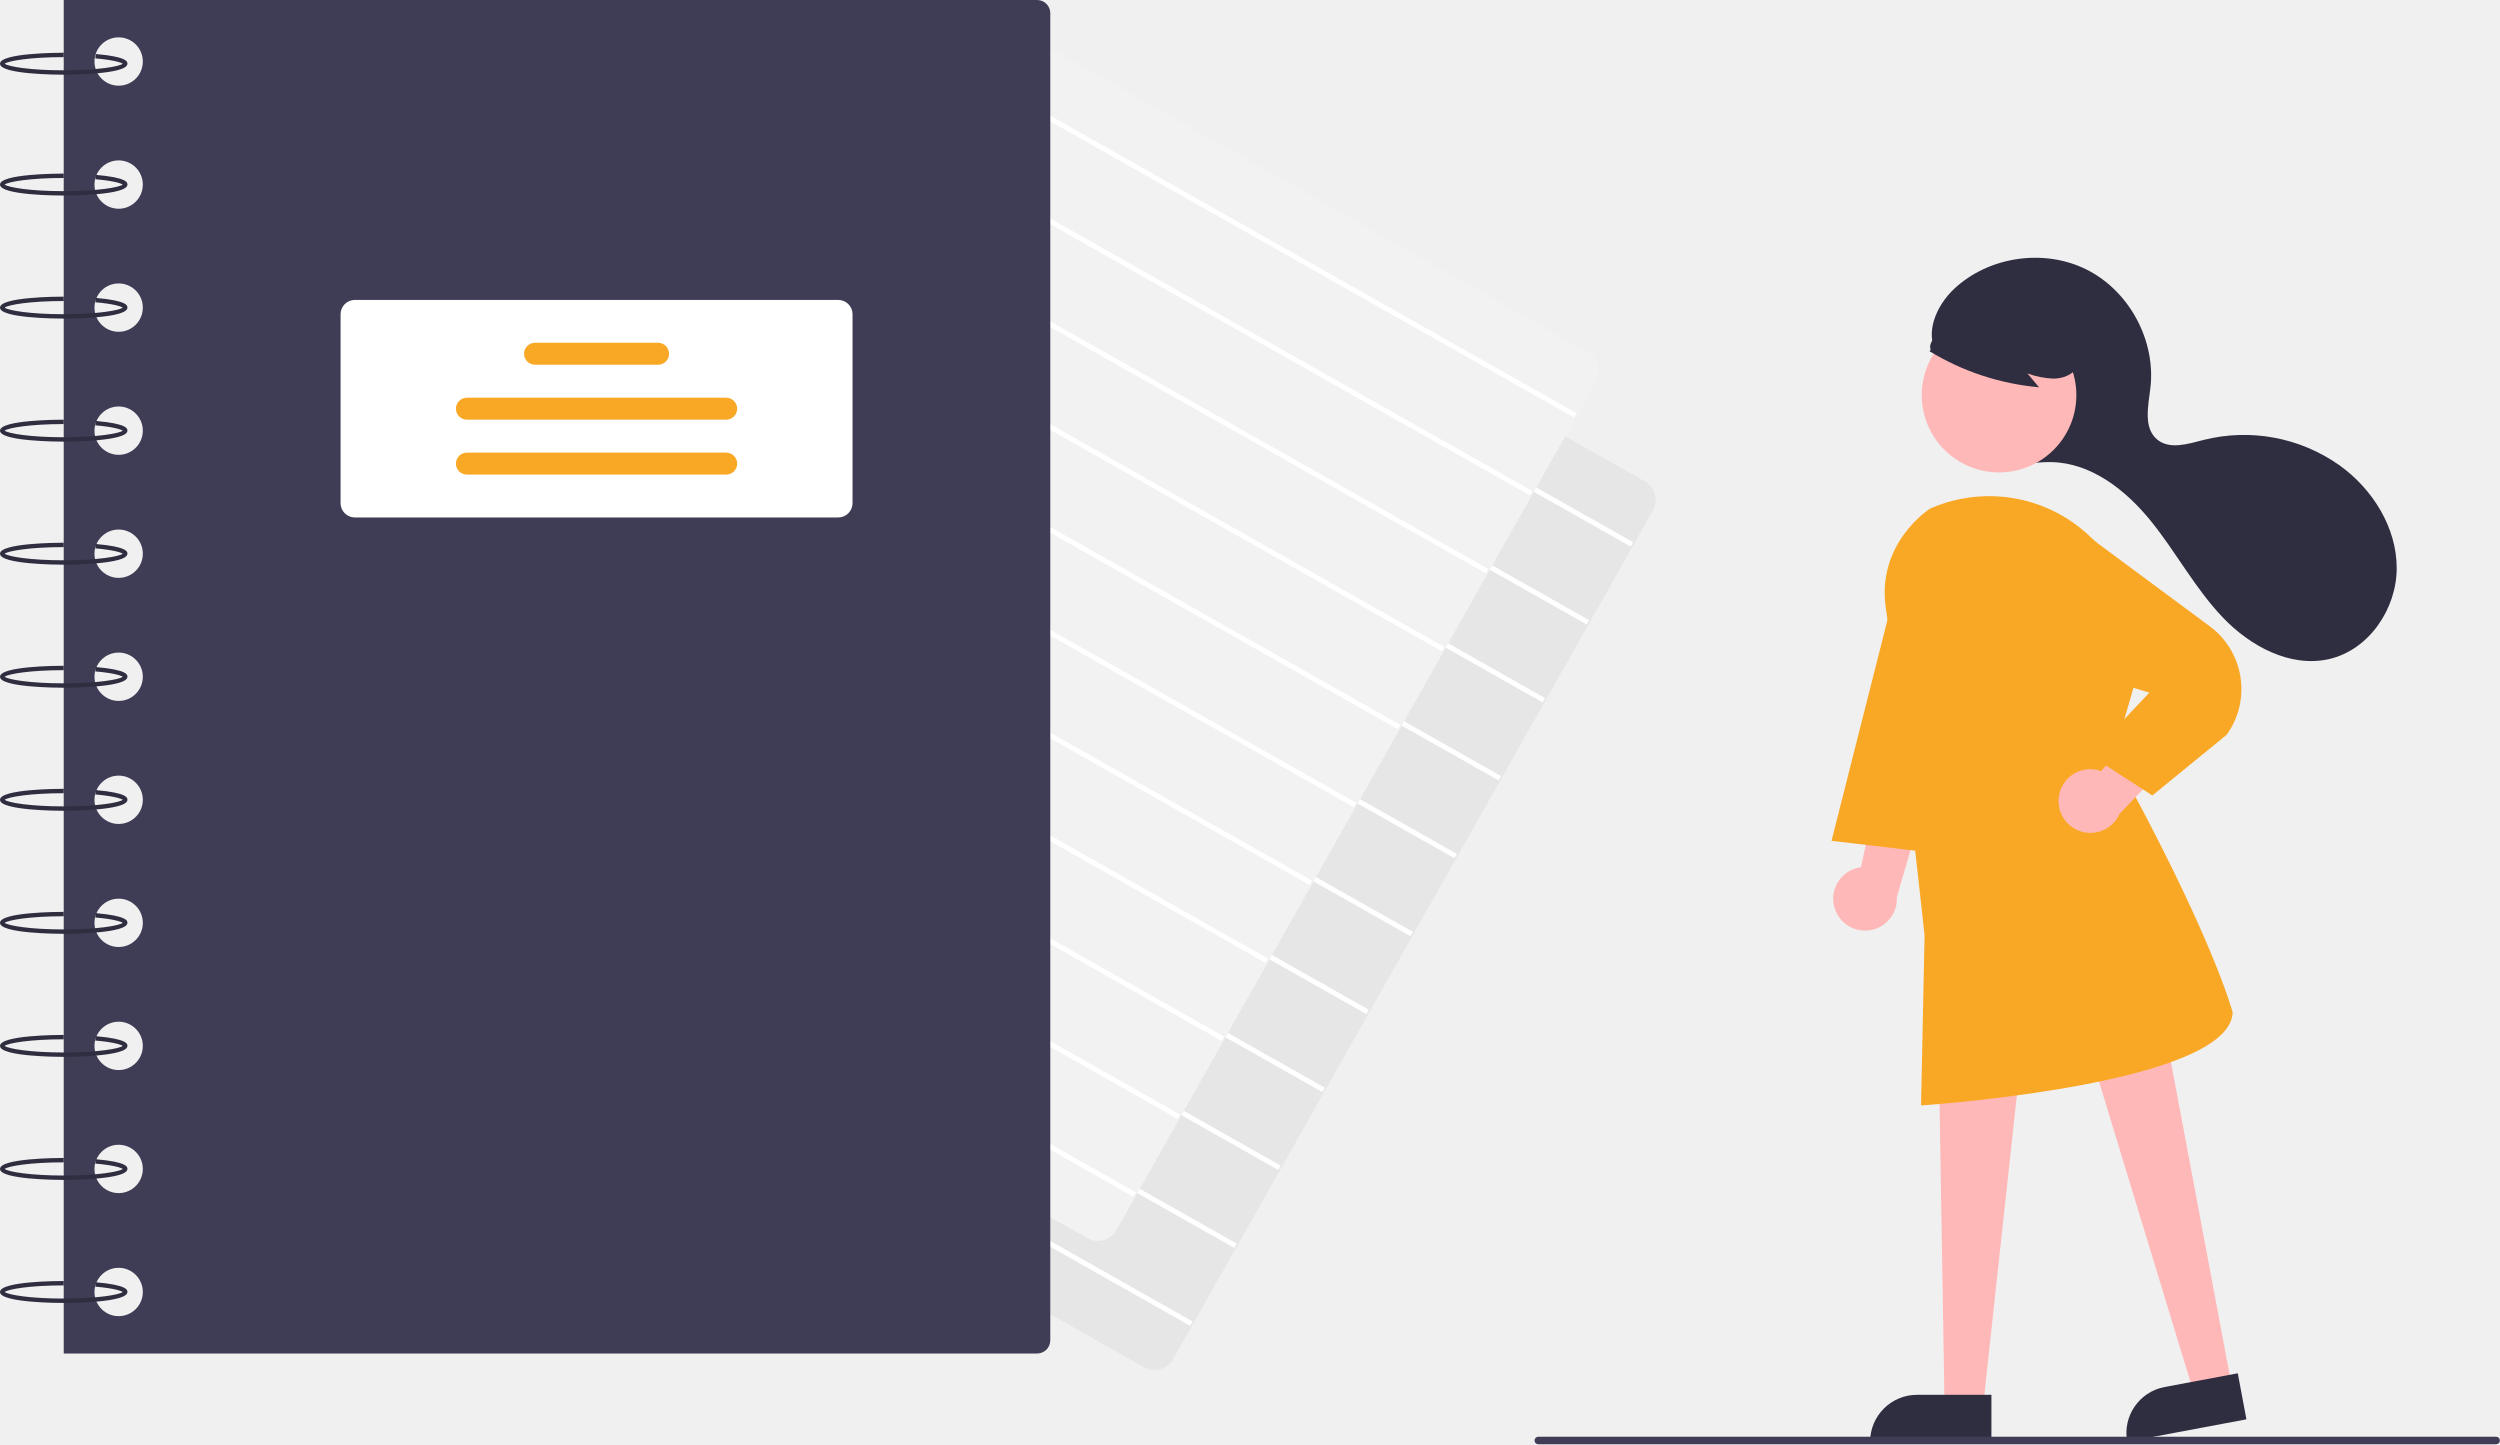
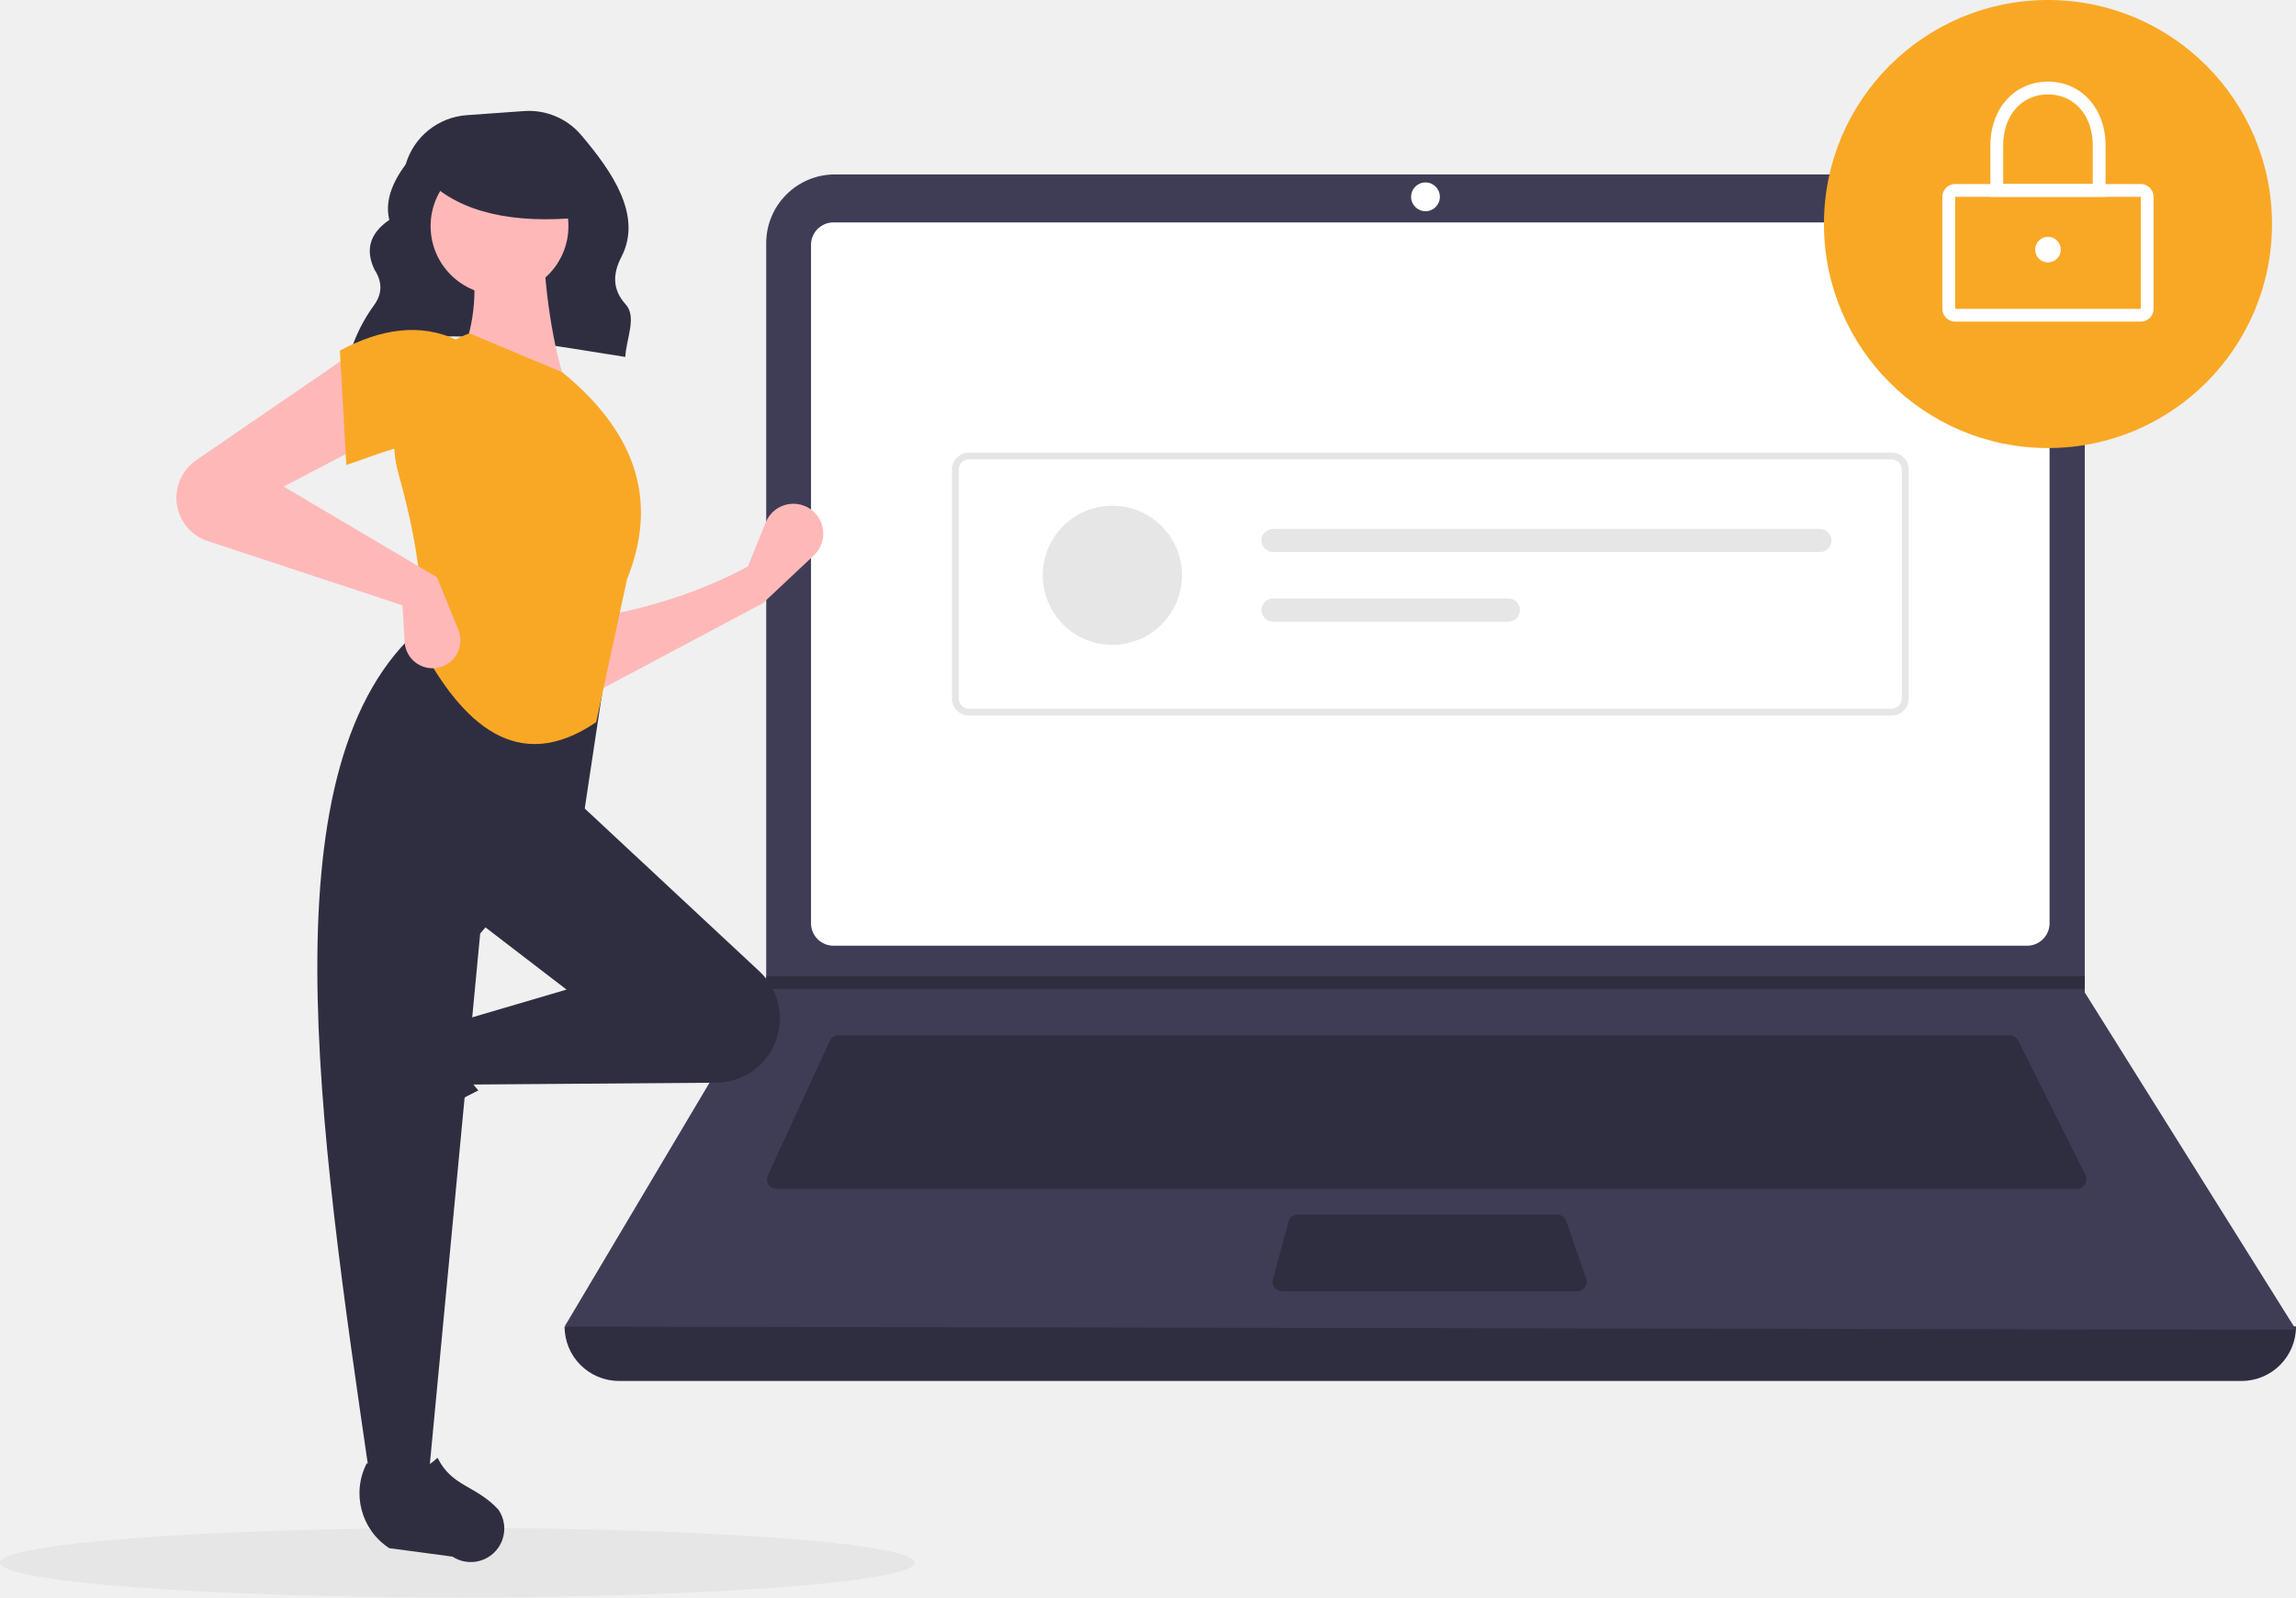
- <svg xmlns="http://www.w3.org/2000/svg" id="b6192656-deba-422a-9855-e43972e91d46" data-name="Layer 1" width="794.235" height="458.828" viewBox="0 0 794.235 458.828">
-   <path d="M569.645,655.818a6.786,6.786,0,0,1-3.347-.886L372.802,545.537a6.828,6.828,0,0,1-2.58-9.293L522.625,266.678a6.818,6.818,0,0,1,9.292-2.58L725.413,373.494a6.828,6.828,0,0,1,2.581,9.292L575.591,652.352a6.776,6.776,0,0,1-4.112,3.216A6.856,6.856,0,0,1,569.645,655.818Z" transform="translate(-202.8823 -220.5858)" fill="#e6e6e6" />
-   <rect x="618.299" y="218.276" width="1.58" height="234.918" transform="translate(-180.7405 488.8378) rotate(-60.51777)" fill="#fff" />
-   <rect x="604.303" y="243.032" width="1.58" height="234.918" transform="translate(-209.3987 489.2263) rotate(-60.51777)" fill="#fff" />
-   <rect x="590.306" y="267.788" width="1.58" height="234.918" transform="translate(-238.0569 489.6148) rotate(-60.51777)" fill="#fff" />
-   <rect x="576.31" y="292.544" width="1.58" height="234.918" transform="translate(-266.7151 490.0033) rotate(-60.51777)" fill="#fff" />
-   <rect x="562.314" y="317.3" width="1.58" height="234.918" transform="translate(-295.3733 490.3918) rotate(-60.51777)" fill="#fff" />
-   <rect x="548.318" y="342.056" width="1.58" height="234.918" transform="translate(-324.0315 490.7803) rotate(-60.51777)" fill="#fff" />
-   <rect x="534.322" y="366.812" width="1.58" height="234.918" transform="translate(-352.6898 491.1688) rotate(-60.51777)" fill="#fff" />
-   <rect x="520.326" y="391.568" width="1.58" height="234.918" transform="translate(-381.348 491.5573) rotate(-60.51777)" fill="#fff" />
-   <rect x="506.329" y="416.324" width="1.58" height="234.918" transform="translate(-410.0062 491.9457) rotate(-60.51777)" fill="#fff" />
-   <rect x="492.333" y="441.08" width="1.58" height="234.918" transform="translate(-438.6644 492.3342) rotate(-60.51777)" fill="#fff" />
-   <rect x="478.337" y="465.836" width="1.58" height="234.918" transform="translate(-467.3226 492.7227) rotate(-60.51777)" fill="#fff" />
-   <path d="M551.645,614.818a6.786,6.786,0,0,1-3.347-.886L354.802,504.537a6.828,6.828,0,0,1-2.58-9.293L504.625,225.678a6.818,6.818,0,0,1,9.292-2.58L707.413,332.494a6.828,6.828,0,0,1,2.581,9.292L557.591,611.352a6.776,6.776,0,0,1-4.112,3.216A6.856,6.856,0,0,1,551.645,614.818Z" transform="translate(-202.8823 -220.5858)" fill="#f2f2f2" />
-   <rect x="600.299" y="177.276" width="1.58" height="234.918" transform="translate(-154.1908 452.347) rotate(-60.51777)" fill="#fff" />
-   <rect x="586.303" y="202.032" width="1.58" height="234.918" transform="translate(-182.8491 452.7355) rotate(-60.51777)" fill="#fff" />
-   <rect x="572.306" y="226.788" width="1.58" height="234.918" transform="translate(-211.5073 453.1239) rotate(-60.51777)" fill="#fff" />
-   <rect x="558.31" y="251.544" width="1.58" height="234.918" transform="translate(-240.1655 453.5124) rotate(-60.51777)" fill="#fff" />
-   <rect x="544.314" y="276.3" width="1.58" height="234.918" transform="translate(-268.8237 453.9009) rotate(-60.51777)" fill="#fff" />
-   <rect x="530.318" y="301.056" width="1.58" height="234.918" transform="translate(-297.4819 454.2894) rotate(-60.51777)" fill="#fff" />
-   <rect x="516.322" y="325.812" width="1.58" height="234.918" transform="translate(-326.1402 454.6779) rotate(-60.51777)" fill="#fff" />
-   <rect x="502.326" y="350.568" width="1.58" height="234.918" transform="translate(-354.7984 455.0664) rotate(-60.51777)" fill="#fff" />
-   <rect x="488.329" y="375.324" width="1.58" height="234.918" transform="translate(-383.4566 455.4549) rotate(-60.51777)" fill="#fff" />
-   <rect x="474.333" y="400.08" width="1.58" height="234.918" transform="translate(-412.1148 455.8434) rotate(-60.51777)" fill="#fff" />
-   <rect x="460.337" y="424.836" width="1.58" height="234.918" transform="translate(-440.773 456.2319) rotate(-60.51777)" fill="#fff" />
-   <path d="M532.363,220.586h-309.237v430h309.237a4.188,4.188,0,0,0,4.188-4.188V224.774A4.188,4.188,0,0,0,532.363,220.586ZM240.577,638.719a7.679,7.679,0,1,1,7.679-7.679A7.679,7.679,0,0,1,240.577,638.719Zm0-39.091a7.679,7.679,0,1,1,7.679-7.679A7.679,7.679,0,0,1,240.577,599.628Zm0-39.091a7.679,7.679,0,1,1,7.679-7.679A7.679,7.679,0,0,1,240.577,560.537Zm0-39.091a7.679,7.679,0,1,1,7.679-7.679A7.679,7.679,0,0,1,240.577,521.446Zm0-39.091a7.679,7.679,0,1,1,7.679-7.679A7.679,7.679,0,0,1,240.577,482.355Zm0-39.091a7.679,7.679,0,1,1,7.679-7.679A7.679,7.679,0,0,1,240.577,443.264Zm0-39.091a7.679,7.679,0,1,1,7.679-7.679A7.679,7.679,0,0,1,240.577,404.173Zm0-39.091a7.679,7.679,0,1,1,7.679-7.679A7.679,7.679,0,0,1,240.577,365.083Zm0-39.091a7.679,7.679,0,1,1,7.679-7.679A7.679,7.679,0,0,1,240.577,325.992Zm0-39.091a7.679,7.679,0,1,1,7.679-7.679A7.679,7.679,0,0,1,240.577,286.901Zm0-39.091a7.679,7.679,0,1,1,7.679-7.679A7.679,7.679,0,0,1,240.577,247.81Z" transform="translate(-202.8823 -220.5858)" fill="#3f3d56" />
-   <path d="M223.126,244.32c-2.072,0-20.244-.098-20.244-3.49s18.172-3.49,20.244-3.49v1.396c-10.703,0-17.643,1.198-18.76,2.094,1.118.896,8.057,2.094,18.76,2.094,10.679,0,17.612-1.193,18.753-2.088-.543-.383-2.761-1.187-8.711-1.702l.12-1.391c10.081.871,10.081,2.48,10.081,3.086C243.369,244.222,225.198,244.32,223.126,244.32Z" transform="translate(-202.8823 -220.5858)" fill="#2f2e41" />
-   <path d="M223.126,282.712c-2.072,0-20.244-.098-20.244-3.49s18.172-3.49,20.244-3.49V277.128c-10.703,0-17.643,1.198-18.76,2.094,1.118.896,8.057,2.094,18.76,2.094,10.679,0,17.612-1.193,18.753-2.088-.543-.383-2.761-1.187-8.711-1.702l.12-1.391c10.081.871,10.081,2.48,10.081,3.086C243.369,282.615,225.198,282.712,223.126,282.712Z" transform="translate(-202.8823 -220.5858)" fill="#2f2e41" />
-   <path d="M223.126,321.803c-2.072,0-20.244-.098-20.244-3.49s18.172-3.49,20.244-3.49v1.396c-10.703,0-17.643,1.198-18.76,2.094,1.118.896,8.057,2.094,18.76,2.094,10.679,0,17.612-1.193,18.753-2.088-.543-.383-2.761-1.187-8.711-1.702l.12-1.391c10.081.871,10.081,2.48,10.081,3.086C243.369,321.705,225.198,321.803,223.126,321.803Z" transform="translate(-202.8823 -220.5858)" fill="#2f2e41" />
-   <path d="M223.126,360.894c-2.072,0-20.244-.098-20.244-3.49s18.172-3.49,20.244-3.49v1.396c-10.703,0-17.643,1.198-18.76,2.094,1.118.896,8.057,2.094,18.76,2.094,10.679,0,17.612-1.193,18.753-2.088-.543-.383-2.761-1.187-8.711-1.702l.12-1.391c10.081.871,10.081,2.48,10.081,3.086C243.369,360.796,225.198,360.894,223.126,360.894Z" transform="translate(-202.8823 -220.5858)" fill="#2f2e41" />
-   <path d="M223.126,399.985c-2.072,0-20.244-.098-20.244-3.49s18.172-3.49,20.244-3.49v1.396c-10.703,0-17.643,1.198-18.76,2.094,1.118.896,8.057,2.094,18.76,2.094,10.679,0,17.612-1.193,18.753-2.088-.543-.383-2.761-1.187-8.711-1.702l.12-1.391c10.081.871,10.081,2.48,10.081,3.086C243.369,399.887,225.198,399.985,223.126,399.985Z" transform="translate(-202.8823 -220.5858)" fill="#2f2e41" />
-   <path d="M223.126,439.076c-2.072,0-20.244-.098-20.244-3.49s18.172-3.49,20.244-3.49v1.396c-10.703,0-17.643,1.198-18.76,2.094,1.118.896,8.057,2.094,18.76,2.094,10.679,0,17.612-1.193,18.753-2.088-.543-.383-2.761-1.187-8.711-1.702l.12-1.391c10.081.871,10.081,2.48,10.081,3.086C243.369,438.978,225.198,439.076,223.126,439.076Z" transform="translate(-202.8823 -220.5858)" fill="#2f2e41" />
-   <path d="M223.126,478.167c-2.072,0-20.244-.098-20.244-3.49s18.172-3.49,20.244-3.49v1.396c-10.703,0-17.643,1.198-18.76,2.094,1.118.896,8.057,2.094,18.76,2.094,10.679,0,17.612-1.193,18.753-2.088-.543-.383-2.761-1.187-8.711-1.702l.12-1.391c10.081.871,10.081,2.48,10.081,3.086C243.369,478.069,225.198,478.167,223.126,478.167Z" transform="translate(-202.8823 -220.5858)" fill="#2f2e41" />
-   <path d="M223.126,517.258c-2.072,0-20.244-.098-20.244-3.49s18.172-3.49,20.244-3.49v1.396c-10.703,0-17.643,1.198-18.76,2.094,1.118.896,8.057,2.094,18.76,2.094,10.679,0,17.612-1.193,18.753-2.088-.543-.383-2.761-1.187-8.711-1.702l.12-1.391c10.081.871,10.081,2.48,10.081,3.086C243.369,517.16,225.198,517.258,223.126,517.258Z" transform="translate(-202.8823 -220.5858)" fill="#2f2e41" />
-   <path d="M223.126,556.349c-2.072,0-20.244-.098-20.244-3.49s18.172-3.49,20.244-3.49v1.396c-10.703,0-17.643,1.198-18.76,2.094,1.118.896,8.057,2.094,18.76,2.094,10.679,0,17.612-1.193,18.753-2.088-.543-.383-2.761-1.187-8.711-1.702l.12-1.391c10.081.871,10.081,2.48,10.081,3.086C243.369,556.251,225.198,556.349,223.126,556.349Z" transform="translate(-202.8823 -220.5858)" fill="#2f2e41" />
-   <path d="M223.126,595.44c-2.072,0-20.244-.098-20.244-3.49s18.172-3.49,20.244-3.49v1.396c-10.703,0-17.643,1.198-18.76,2.094,1.118.896,8.057,2.094,18.76,2.094,10.679,0,17.612-1.193,18.753-2.088-.543-.383-2.761-1.187-8.711-1.702l.12-1.391c10.081.871,10.081,2.48,10.081,3.086C243.369,595.342,225.198,595.44,223.126,595.44Z" transform="translate(-202.8823 -220.5858)" fill="#2f2e41" />
-   <path d="M223.126,634.531c-2.072,0-20.244-.098-20.244-3.49s18.172-3.49,20.244-3.49v1.396c-10.703,0-17.643,1.198-18.76,2.094,1.118.896,8.057,2.094,18.76,2.094,10.679,0,17.612-1.193,18.753-2.088-.543-.383-2.761-1.187-8.711-1.702l.12-1.391c10.081.871,10.081,2.48,10.081,3.086C243.369,634.433,225.198,634.531,223.126,634.531Z" transform="translate(-202.8823 -220.5858)" fill="#2f2e41" />
-   <path d="M469.189,384.977H315.618a4.543,4.543,0,0,1-4.537-4.537V320.407a4.543,4.543,0,0,1,4.537-4.537H469.189a4.542,4.542,0,0,1,4.537,4.537v60.032A4.542,4.542,0,0,1,469.189,384.977Z" transform="translate(-202.8823 -220.5858)" fill="#fff" />
-   <path d="M411.949,336.462H372.858a3.49,3.49,0,1,1,0-6.981h39.091a3.49,3.49,0,0,1,0,6.981Z" transform="translate(-202.8823 -220.5858)" fill="#f9a826" />
-   <path d="M433.589,353.914H351.218a3.49,3.49,0,0,1,0-6.981H433.589a3.49,3.49,0,0,1,0,6.981Z" transform="translate(-202.8823 -220.5858)" fill="#f9a826" />
-   <path d="M433.589,371.365H351.218a3.49,3.49,0,0,1,0-6.981H433.589a3.49,3.49,0,0,1,0,6.981Z" transform="translate(-202.8823 -220.5858)" fill="#f9a826" />
-   <path d="M832.511,365.516a11.577,11.577,0,0,0,9.041-18.81c-5.703-7.126-18.186-6.035-23.18-13.674-4.232-6.474-.324-15.364,5.312-20.66,11.034-10.368,28.698-12.916,42.213-6.089S887.841,328.84,886.043,343.874c-.685,5.726-2.273,12.676,2.171,16.352,3.944,3.262,9.774,1.411,14.728.126a52.542,52.542,0,0,1,43.158,8.035c10.524,7.542,18.195,19.724,18.2,32.672s-8.813,25.995-21.432,28.894c-12.37,2.842-25.12-4.067-33.87-13.261s-14.758-20.628-22.732-30.502-19.009-18.57-31.699-18.799c-7.353-.133-15.402,2.455-21.642-1.436" transform="translate(-202.8823 -220.5858)" fill="#2f2e41" />
-   <circle cx="635.084" cy="125.524" r="24.561" fill="#ffb8b8" />
-   <path d="M785.72,509.044a10.056,10.056,0,0,1,8.381-12.943l7.502-34.938,13.011,13.25L805.495,505.559a10.11,10.11,0,0,1-19.775,3.485Z" transform="translate(-202.8823 -220.5858)" fill="#ffb8b8" />
-   <polygon points="708.994 440.209 696.945 442.469 660.62 323.16 686.404 319.823 708.994 440.209" fill="#ffb8b8" />
-   <path d="M891.872,660.292H915.516a0,0,0,0,1,0,0v14.887a0,0,0,0,1,0,0H876.985a0,0,0,0,1,0,0v0A14.887,14.887,0,0,1,891.872,660.292Z" transform="matrix(0.98285, -0.1844, 0.1844, 0.98285, -310.6447, -43.86345)" fill="#2f2e41" />
-   <polygon points="630.033 446.634 617.774 446.633 615.941 336.146 642.035 336.147 630.033 446.634" fill="#ffb8b8" />
-   <path d="M609.016,443.13h23.644a0,0,0,0,1,0,0v14.887a0,0,0,0,1,0,0H594.13a0,0,0,0,1,0,0v0A14.887,14.887,0,0,1,609.016,443.13Z" fill="#2f2e41" />
-   <path d="M813.182,571.769l1.126-53.997c-.086-.76-8.942-82.567-12.243-103.47-3.354-21.241,13.977-32.133,14.151-32.24.776-.318,1.478-.587,2.178-.845h0a46.459,46.459,0,0,1,48.539,9.864,48.01,48.01,0,0,1,13.544,48.688l-6.113,21.164c31.318,56.62,37.745,80.985,37.807,81.225l.019.073-.004.076c-1.123,22.455-94.483,29.151-98.457,29.426Z" transform="translate(-202.8823 -220.5858)" fill="#f9a826" />
-   <polygon points="603.017 183.616 581.859 267.131 619.72 271.585 603.017 183.616" fill="#f9a826" />
-   <path d="M857.045,473.233a10.056,10.056,0,0,1,13.38-7.663l22.679-27.616,5.492,17.739L876.218,479.198A10.11,10.11,0,0,1,857.045,473.233Z" transform="translate(-202.8823 -220.5858)" fill="#ffb8b8" />
-   <path d="M886.665,473.301,866.924,460.529l18.789-19.895-50.945-15.505L847.875,386.945l16.124,2.303,40.987,30.361a24.833,24.833,0,0,1,5.33,34.367l-.089.095Z" transform="translate(-202.8823 -220.5858)" fill="#f9a826" />
-   <path d="M815.85,332.15a80.481,80.481,0,0,0,34.818,11.472L846.998,339.225a26.971,26.971,0,0,0,8.331,1.654c2.844-.044,5.823-1.139,7.437-3.481a8.487,8.487,0,0,0,.568-7.84,16.074,16.074,0,0,0-5.057-6.323,30.106,30.106,0,0,0-28.021-5.008,17.993,17.993,0,0,0-8.369,5.368c-2.115,2.609-6.729,4.956-5.646,8.136Z" transform="translate(-202.8823 -220.5858)" fill="#2f2e41" />
-   <path d="M995.927,679.414H691.633a1.191,1.191,0,1,1,0-2.381H995.927a1.191,1.191,0,0,1,0,2.381Z" transform="translate(-202.8823 -220.5858)" fill="#3f3d56" />
+ <svg xmlns="http://www.w3.org/2000/svg" id="a5c16198-98a1-478b-8909-43624583dcf2" data-name="Layer 1" width="793" height="551.732" viewBox="0 0 793 551.732">
+   <ellipse cx="158" cy="539.732" rx="158" ry="12" fill="#e6e6e6" />
+   <path d="M324.272,296.554c27.497-11.695,61.744-4.285,95.191.858.311-6.228,4.084-13.808.132-18.153-4.801-5.279-4.359-10.825-1.47-16.404,7.388-14.265-3.197-29.444-13.884-42.065a23.669,23.669,0,0,0-19.755-8.292l-19.797,1.414A23.709,23.709,0,0,0,343.635,230.859v0c-4.727,6.429-7.257,12.841-5.664,19.219-7.081,4.839-8.27,10.68-5.089,17.264,2.698,4.146,2.669,8.182-.123,12.106a55.891,55.891,0,0,0-8.31,16.506Z" transform="translate(-203.5 -174.1342)" fill="#2f2e41" />
+   <path d="M977.709,651.097H417.291A18.791,18.791,0,0,1,398.5,632.306h0q304.727-35.415,598,0h0A18.791,18.791,0,0,1,977.709,651.097Z" transform="translate(-203.5 -174.1342)" fill="#2f2e41" />
+   <path d="M996.5,633.412l-598-1.105,69.306-116.616.332-.553V258.131a23.752,23.752,0,0,1,23.754-23.754H899.792a23.752,23.752,0,0,1,23.754,23.754V516.906Z" transform="translate(-203.5 -174.1342)" fill="#3f3d56" />
+   <path d="M491.35,250.957a7.746,7.746,0,0,0-7.738,7.738V493.031a7.747,7.747,0,0,0,7.738,7.738H903.65a7.747,7.747,0,0,0,7.738-7.738V258.694a7.747,7.747,0,0,0-7.738-7.738Z" transform="translate(-203.5 -174.1342)" fill="#fff" />
+   <path d="M493.078,531.718a3.325,3.325,0,0,0-3.013,1.93l-21.355,46.425a3.316,3.316,0,0,0,3.012,4.702H920.814a3.316,3.316,0,0,0,2.965-4.799L900.567,533.551a3.299,3.299,0,0,0-2.965-1.833Z" transform="translate(-203.5 -174.1342)" fill="#2f2e41" />
+   <circle cx="492.342" cy="67.98" r="4.974" fill="#fff" />
+   <path d="M651.7,593.619a3.321,3.321,0,0,0-3.202,2.454l-5.357,19.896a3.316,3.316,0,0,0,3.202,4.179h101.874a3.315,3.315,0,0,0,3.133-4.401l-6.887-19.896a3.318,3.318,0,0,0-3.134-2.231Z" transform="translate(-203.5 -174.1342)" fill="#2f2e41" />
+   <polygon points="720.046 337.135 720.046 341.556 264.306 341.556 264.649 341.004 264.649 337.135 720.046 337.135" fill="#2f2e41" />
+   <circle cx="707.335" cy="77.375" r="77.375" fill="#f9a826" />
+   <path d="M942.89,285.223H878.779a4.426,4.426,0,0,1-4.421-4.421V242.114a4.426,4.426,0,0,1,4.421-4.421H942.89a4.426,4.426,0,0,1,4.421,4.421v38.688A4.426,4.426,0,0,1,942.89,285.223Zm-64.111-43.109v38.688h64.114L942.89,242.114Z" transform="translate(-203.5 -174.1342)" fill="#fff" />
+   <path d="M930.731,242.114h-39.793V224.428c0-12.81,8.368-22.107,19.896-22.107s19.896,9.297,19.896,22.107Zm-35.372-4.421h30.95V224.428c0-10.413-6.363-17.686-15.475-17.686s-15.475,7.273-15.475,17.686Z" transform="translate(-203.5 -174.1342)" fill="#fff" />
+   <circle cx="707.335" cy="86.218" r="4.421" fill="#fff" />
+   <path d="M856.82,421.284H538.18a5.908,5.908,0,0,1-5.901-5.901V336.342a5.908,5.908,0,0,1,5.901-5.901H856.82a5.908,5.908,0,0,1,5.901,5.901V415.383A5.908,5.908,0,0,1,856.82,421.284Zm-318.64-88.482a3.544,3.544,0,0,0-3.54,3.54V415.383a3.544,3.544,0,0,0,3.54,3.54H856.82a3.544,3.544,0,0,0,3.54-3.54V336.342a3.544,3.544,0,0,0-3.54-3.54Z" transform="translate(-203.5 -174.1342)" fill="#e6e6e6" />
+   <circle cx="384.19" cy="198.695" r="24.036" fill="#e6e6e6" />
+   <path d="M643.203,356.805a4.006,4.006,0,1,0,0,8.012H832.061a4.006,4.006,0,0,0,0-8.012Z" transform="translate(-203.5 -174.1342)" fill="#e6e6e6" />
+   <path d="M643.203,380.842a4.006,4.006,0,1,0,0,8.012H724.469a4.006,4.006,0,1,0,0-8.012Z" transform="translate(-203.5 -174.1342)" fill="#e6e6e6" />
+   <path d="M467.022,382.462,408.119,413.778l-.746-26.096c19.226-3.209,37.517-8.797,54.429-17.895l6.16-15.22a10.318,10.318,0,0,1,17.536-2.678l0,0a10.318,10.318,0,0,1-.908,14.069Z" transform="translate(-203.5 -174.1342)" fill="#ffb8b8" />
+   <path d="M323.098,563.267v0a11.574,11.574,0,0,1,1.469-9.363l12.939-19.858a22.612,22.612,0,0,1,29.335-7.739h0c-5.438,9.256-4.68,17.377,1.878,24.434a117.631,117.631,0,0,0-27.936,19.045A11.574,11.574,0,0,1,323.098,563.267Z" transform="translate(-203.5 -174.1342)" fill="#2f2e41" />
+   <path d="M469.705,537.303l0,0a22.203,22.203,0,0,1-18.871,10.779l-85.96.651-3.728-21.623,38.026-11.184-32.061-24.605L402.154,450.313l63.65,59.324A22.203,22.203,0,0,1,469.705,537.303Z" transform="translate(-203.5 -174.1342)" fill="#2f2e41" />
+   <path d="M351.453,685.179H331.321c-18.075-123.898-36.474-248.142,17.895-294.515l64.122,10.439L405.136,455.532l-35.789,41.008Z" transform="translate(-203.5 -174.1342)" fill="#2f2e41" />
+   <path d="M369.149,713.246h0a11.574,11.574,0,0,1-9.363-1.469l-21.859-2.938a22.612,22.612,0,0,1-7.741-29.335v0c9.257,5.437,17.377,4.679,24.434-1.879,4.986,10.067,13.201,9.453,21.047,17.935A11.574,11.574,0,0,1,369.149,713.246Z" transform="translate(-203.5 -174.1342)" fill="#2f2e41" />
+   <path d="M399.172,307.902l-37.28-8.947c6.192-12.674,6.702-26.776,3.728-41.754l25.351-.746C391.764,275.08,394.167,292.481,399.172,307.902Z" transform="translate(-203.5 -174.1342)" fill="#ffb8b8" />
+   <path d="M409.418,423.552c-27.139,18.493-46.314.633-60.947-26.923,2.033-16.862-1.259-37.041-7.357-58.966a40.138,40.138,0,0,1,24.506-48.401h0l32.061,13.421c27.224,22.19,32.582,46.227,22.368,71.578Z" transform="translate(-203.5 -174.1342)" fill="#f9a826" />
+   <path d="M331.321,326.542,301.497,342.2l52.938,31.316,7.366,18.17a9.637,9.637,0,0,1-5.789,12.731h0a9.637,9.637,0,0,1-12.762-8.544l-.745-12.663-67.284-22.204a15.733,15.733,0,0,1-9.873-9.611v0a15.733,15.733,0,0,1,5.903-18.303l54.105-37.118Z" transform="translate(-203.5 -174.1342)" fill="#ffb8b8" />
+   <path d="M361.146,329.524c-12.439-5.451-23.749.47-38.026,5.219l-2.237-39.517c14.176-7.556,27.692-9.593,40.263-3.728Z" transform="translate(-203.5 -174.1342)" fill="#f9a826" />
+   <circle cx="172.525" cy="78.093" r="23.802" fill="#ffb8b8" />
+   <path d="M404.5,249.224c-23.566,2.308-41.523-1.546-53-12.52v-8.838h51Z" transform="translate(-203.5 -174.1342)" fill="#2f2e41" />
</svg>
